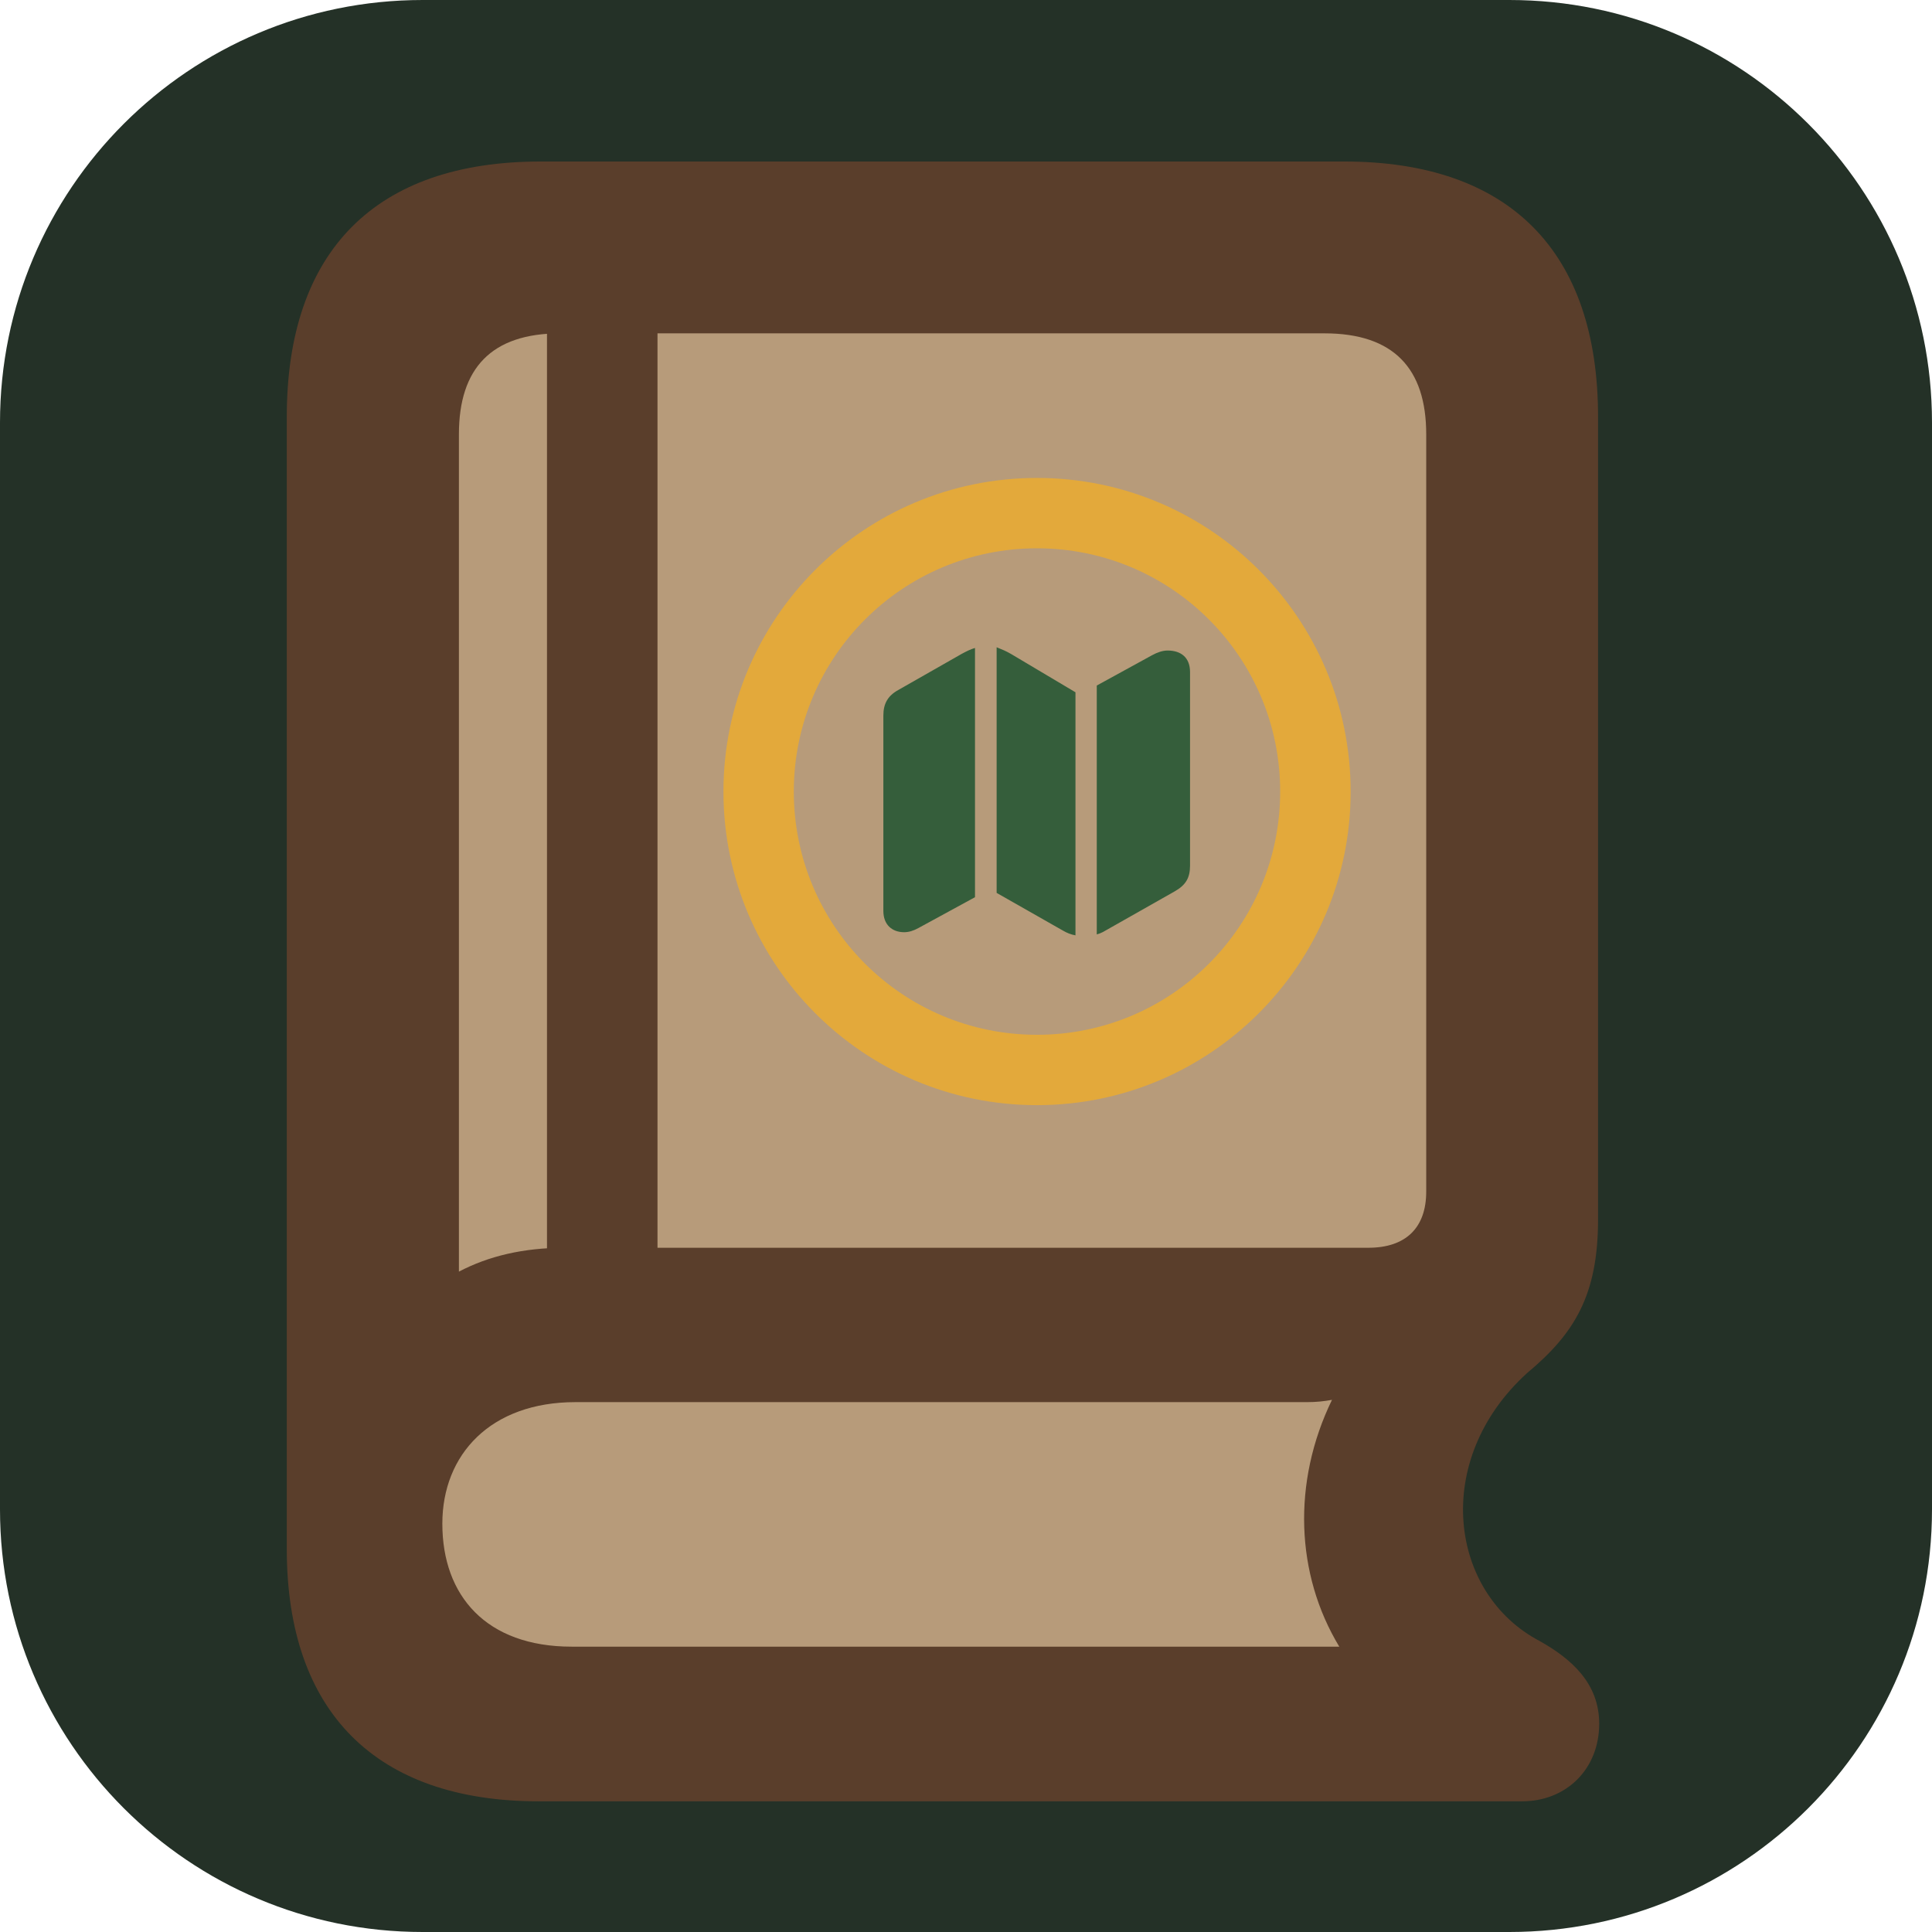
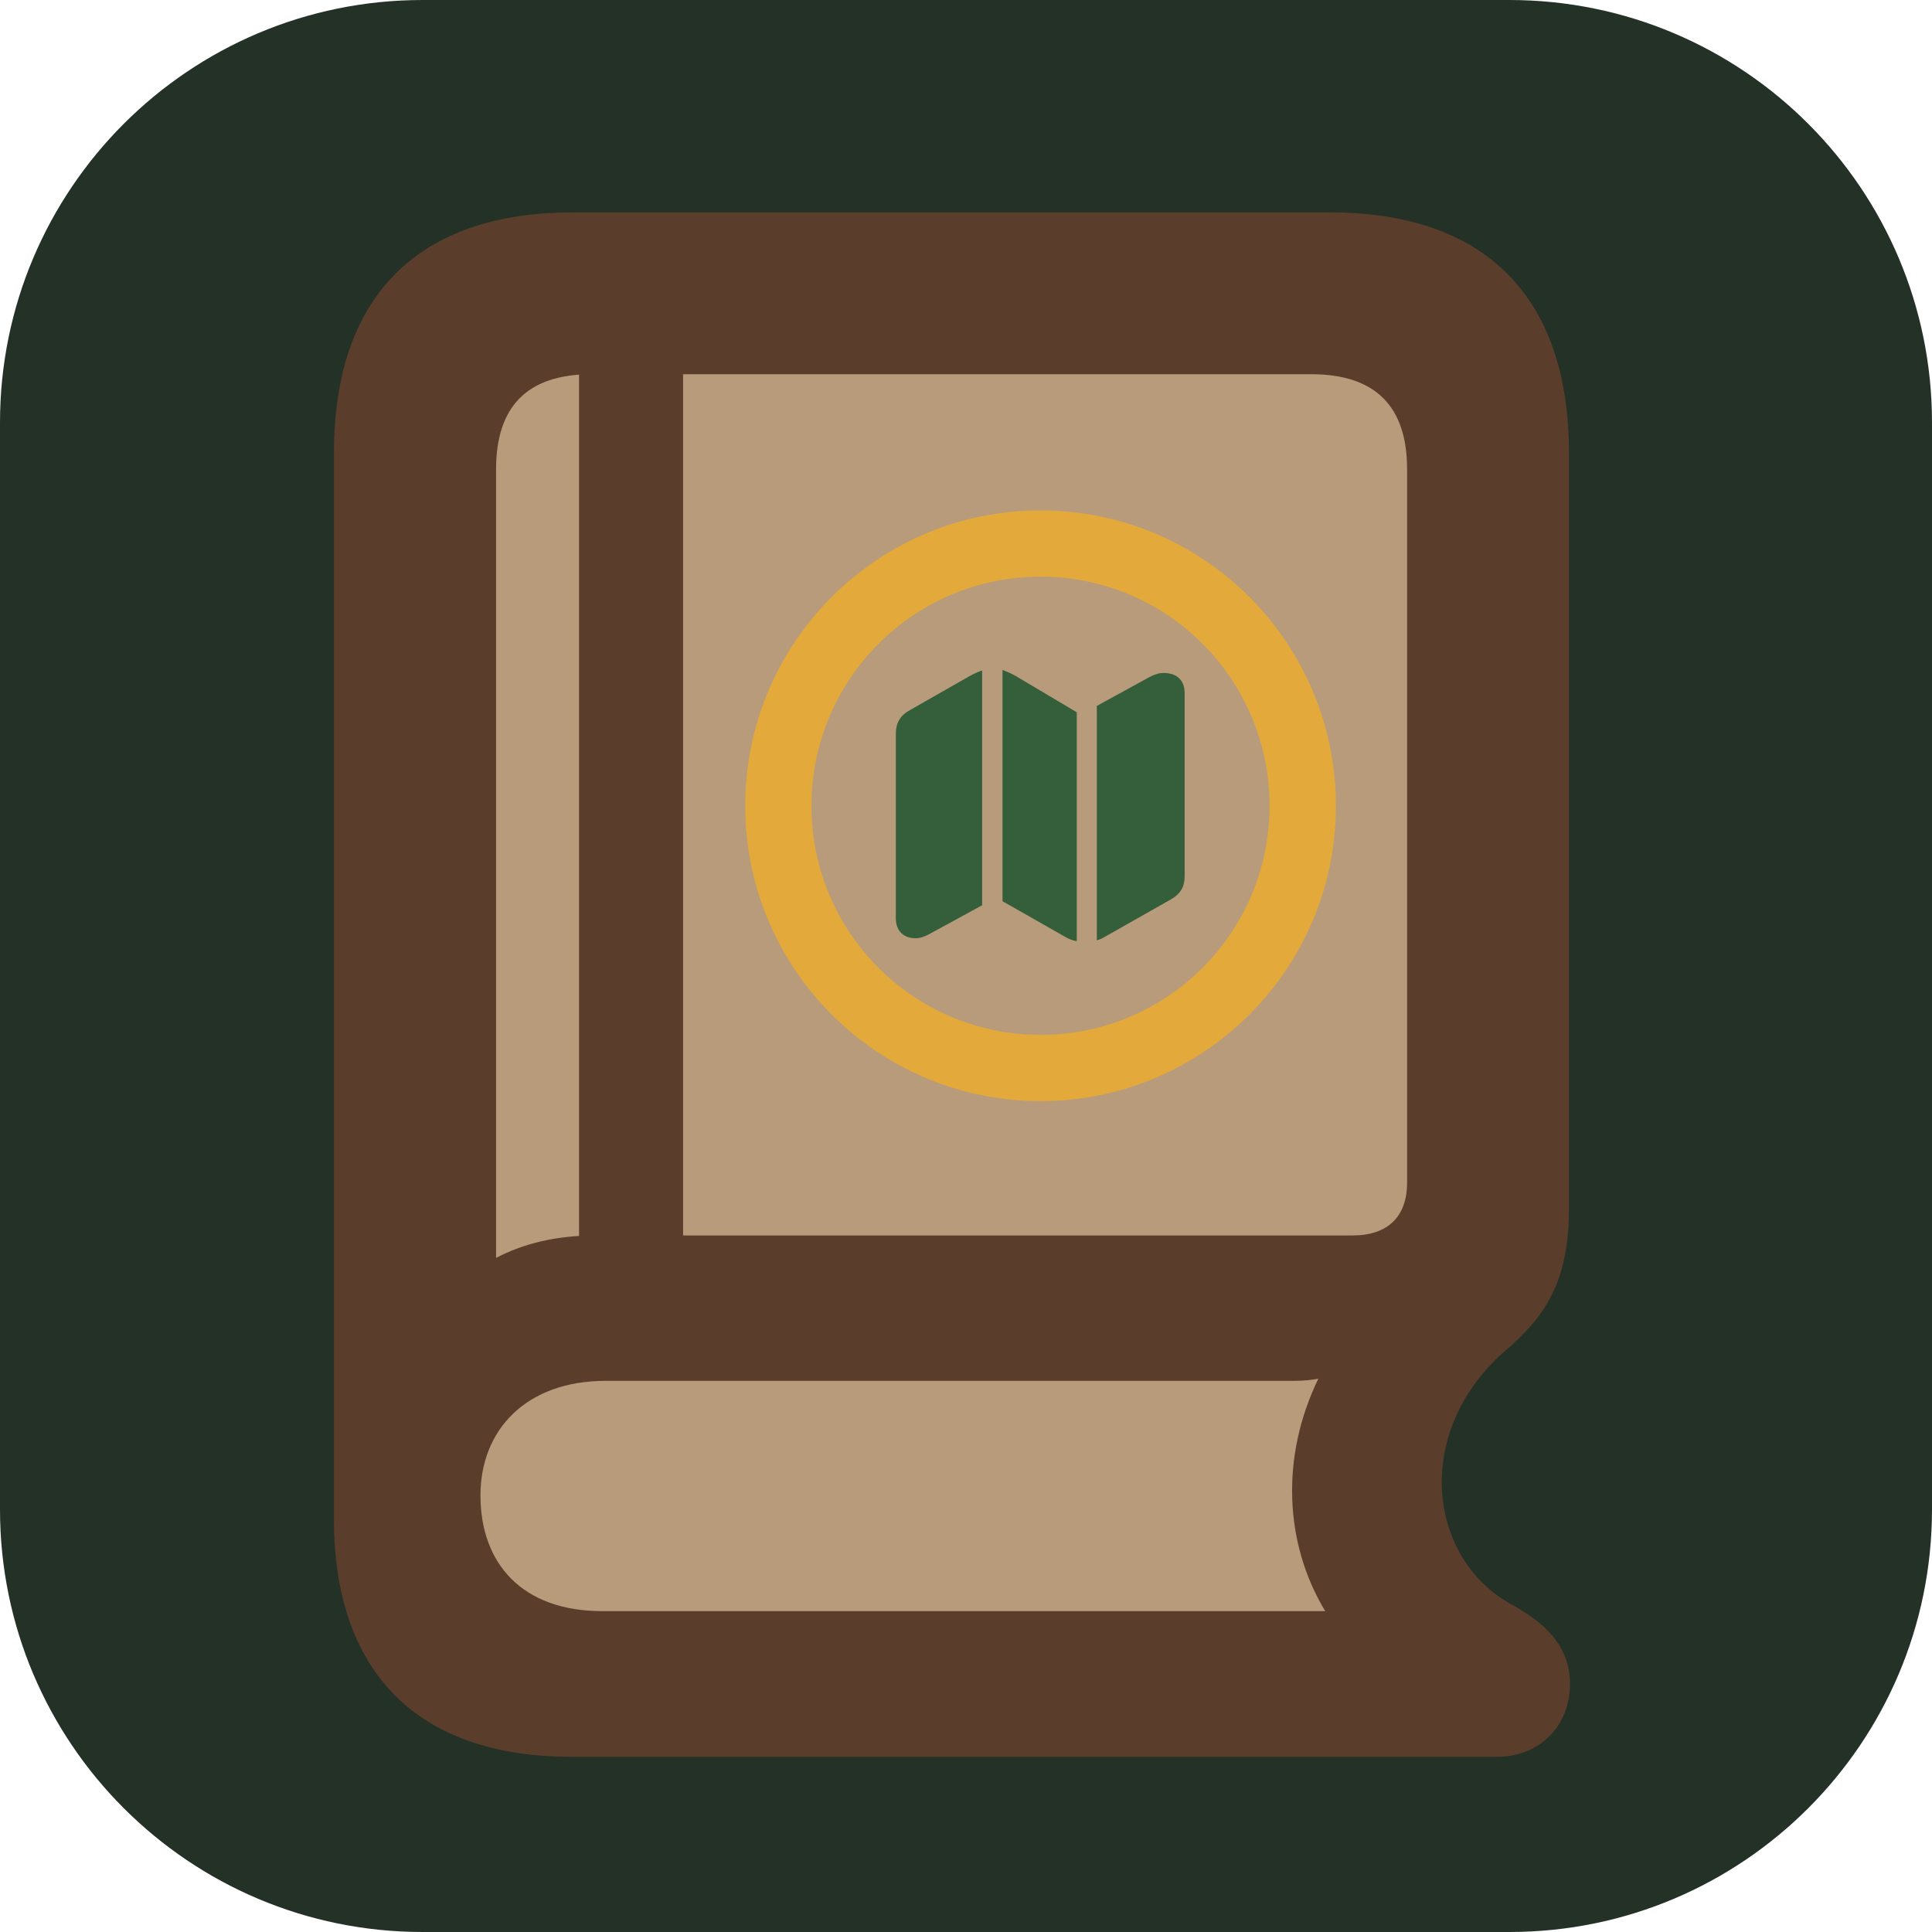
<svg xmlns="http://www.w3.org/2000/svg" viewBox="0 0 1024 1024">
  <rect fill="#243127" width="1024" height="1024" rx="224" />
-   <g transform="translate(152 85) scale(26.3)">
+   <g transform="translate(177 112) scale(24.77)" comment="80%">
    <g>
      <rect fill="#B79B7A" height="27" width="20" x="3" y="3" />
      <path fill="#5A3E2B" d="M5.08 33.07L24.891 33.07C25.793 33.07 26.449 32.414 26.449 31.506C26.449 30.697 25.898 30.205 25.254 29.842C23.426 28.887 23.062 26.197 24.996 24.439C25.945 23.648 26.426 22.875 26.426 21.34L26.426 5.168C26.426 1.828 24.633 0.023 21.311 0.023L5.115 0.023C1.793 0.023 0 1.822 0 5.168L0 27.984C0 31.271 1.799 33.07 5.08 33.07ZM3.469 22.395L3.469 5.52C3.469 4.189 4.125 3.486 5.508 3.486L20.912 3.486C22.301 3.486 22.963 4.189 22.963 5.52L22.963 20.783C22.963 21.51 22.553 21.914 21.797 21.914L5.602 21.914C4.764 21.914 4.061 22.084 3.469 22.395ZM5.742 29.953C4.02 29.953 3.135 28.928 3.135 27.475C3.135 26.08 4.107 25.025 5.818 25.025L20.561 25.025C20.748 25.025 20.906 25.008 21.064 24.979C20.256 26.643 20.332 28.5 21.211 29.953ZM5.244 23.35L7.471 23.35L7.471 2.566L5.244 2.566Z" />
    </g>
    <g transform="scale(0.4) translate(22 16)">
      <path fill="#E3A93B" d="M15.797 31.6C24.521 31.6 31.6 24.521 31.6 15.803C31.6 7.078 24.521 0 15.797 0C7.072 0 0 7.078 0 15.803C0 24.521 7.072 31.6 15.797 31.6ZM15.797 28.055C9.023 28.055 3.545 22.576 3.545 15.803C3.545 9.029 9.023 3.545 15.797 3.545C22.57 3.545 28.049 9.029 28.049 15.803C28.049 22.576 22.57 28.055 15.797 28.055Z" />
      <path fill="#355E3B" d="M8.057 21.814C8.057 22.523 8.508 22.887 9.105 22.887C9.34 22.887 9.58 22.811 9.814 22.682L12.674 21.123L12.674 8.566C12.486 8.619 12.27 8.719 12.012 8.859L8.812 10.682C8.279 10.975 8.057 11.373 8.057 11.971ZM13.764 20.906L17.104 22.805C17.314 22.928 17.508 23.004 17.736 23.045L17.736 10.799L14.484 8.865C14.203 8.707 14.109 8.672 13.764 8.531ZM18.809 22.998C18.902 22.975 19.008 22.934 19.113 22.881L22.723 20.836C23.297 20.514 23.508 20.145 23.508 19.535L23.508 9.779C23.508 9.041 23.045 8.695 22.377 8.695C22.125 8.695 21.855 8.789 21.598 8.93L18.809 10.459Z" />
    </g>
  </g>
</svg>
